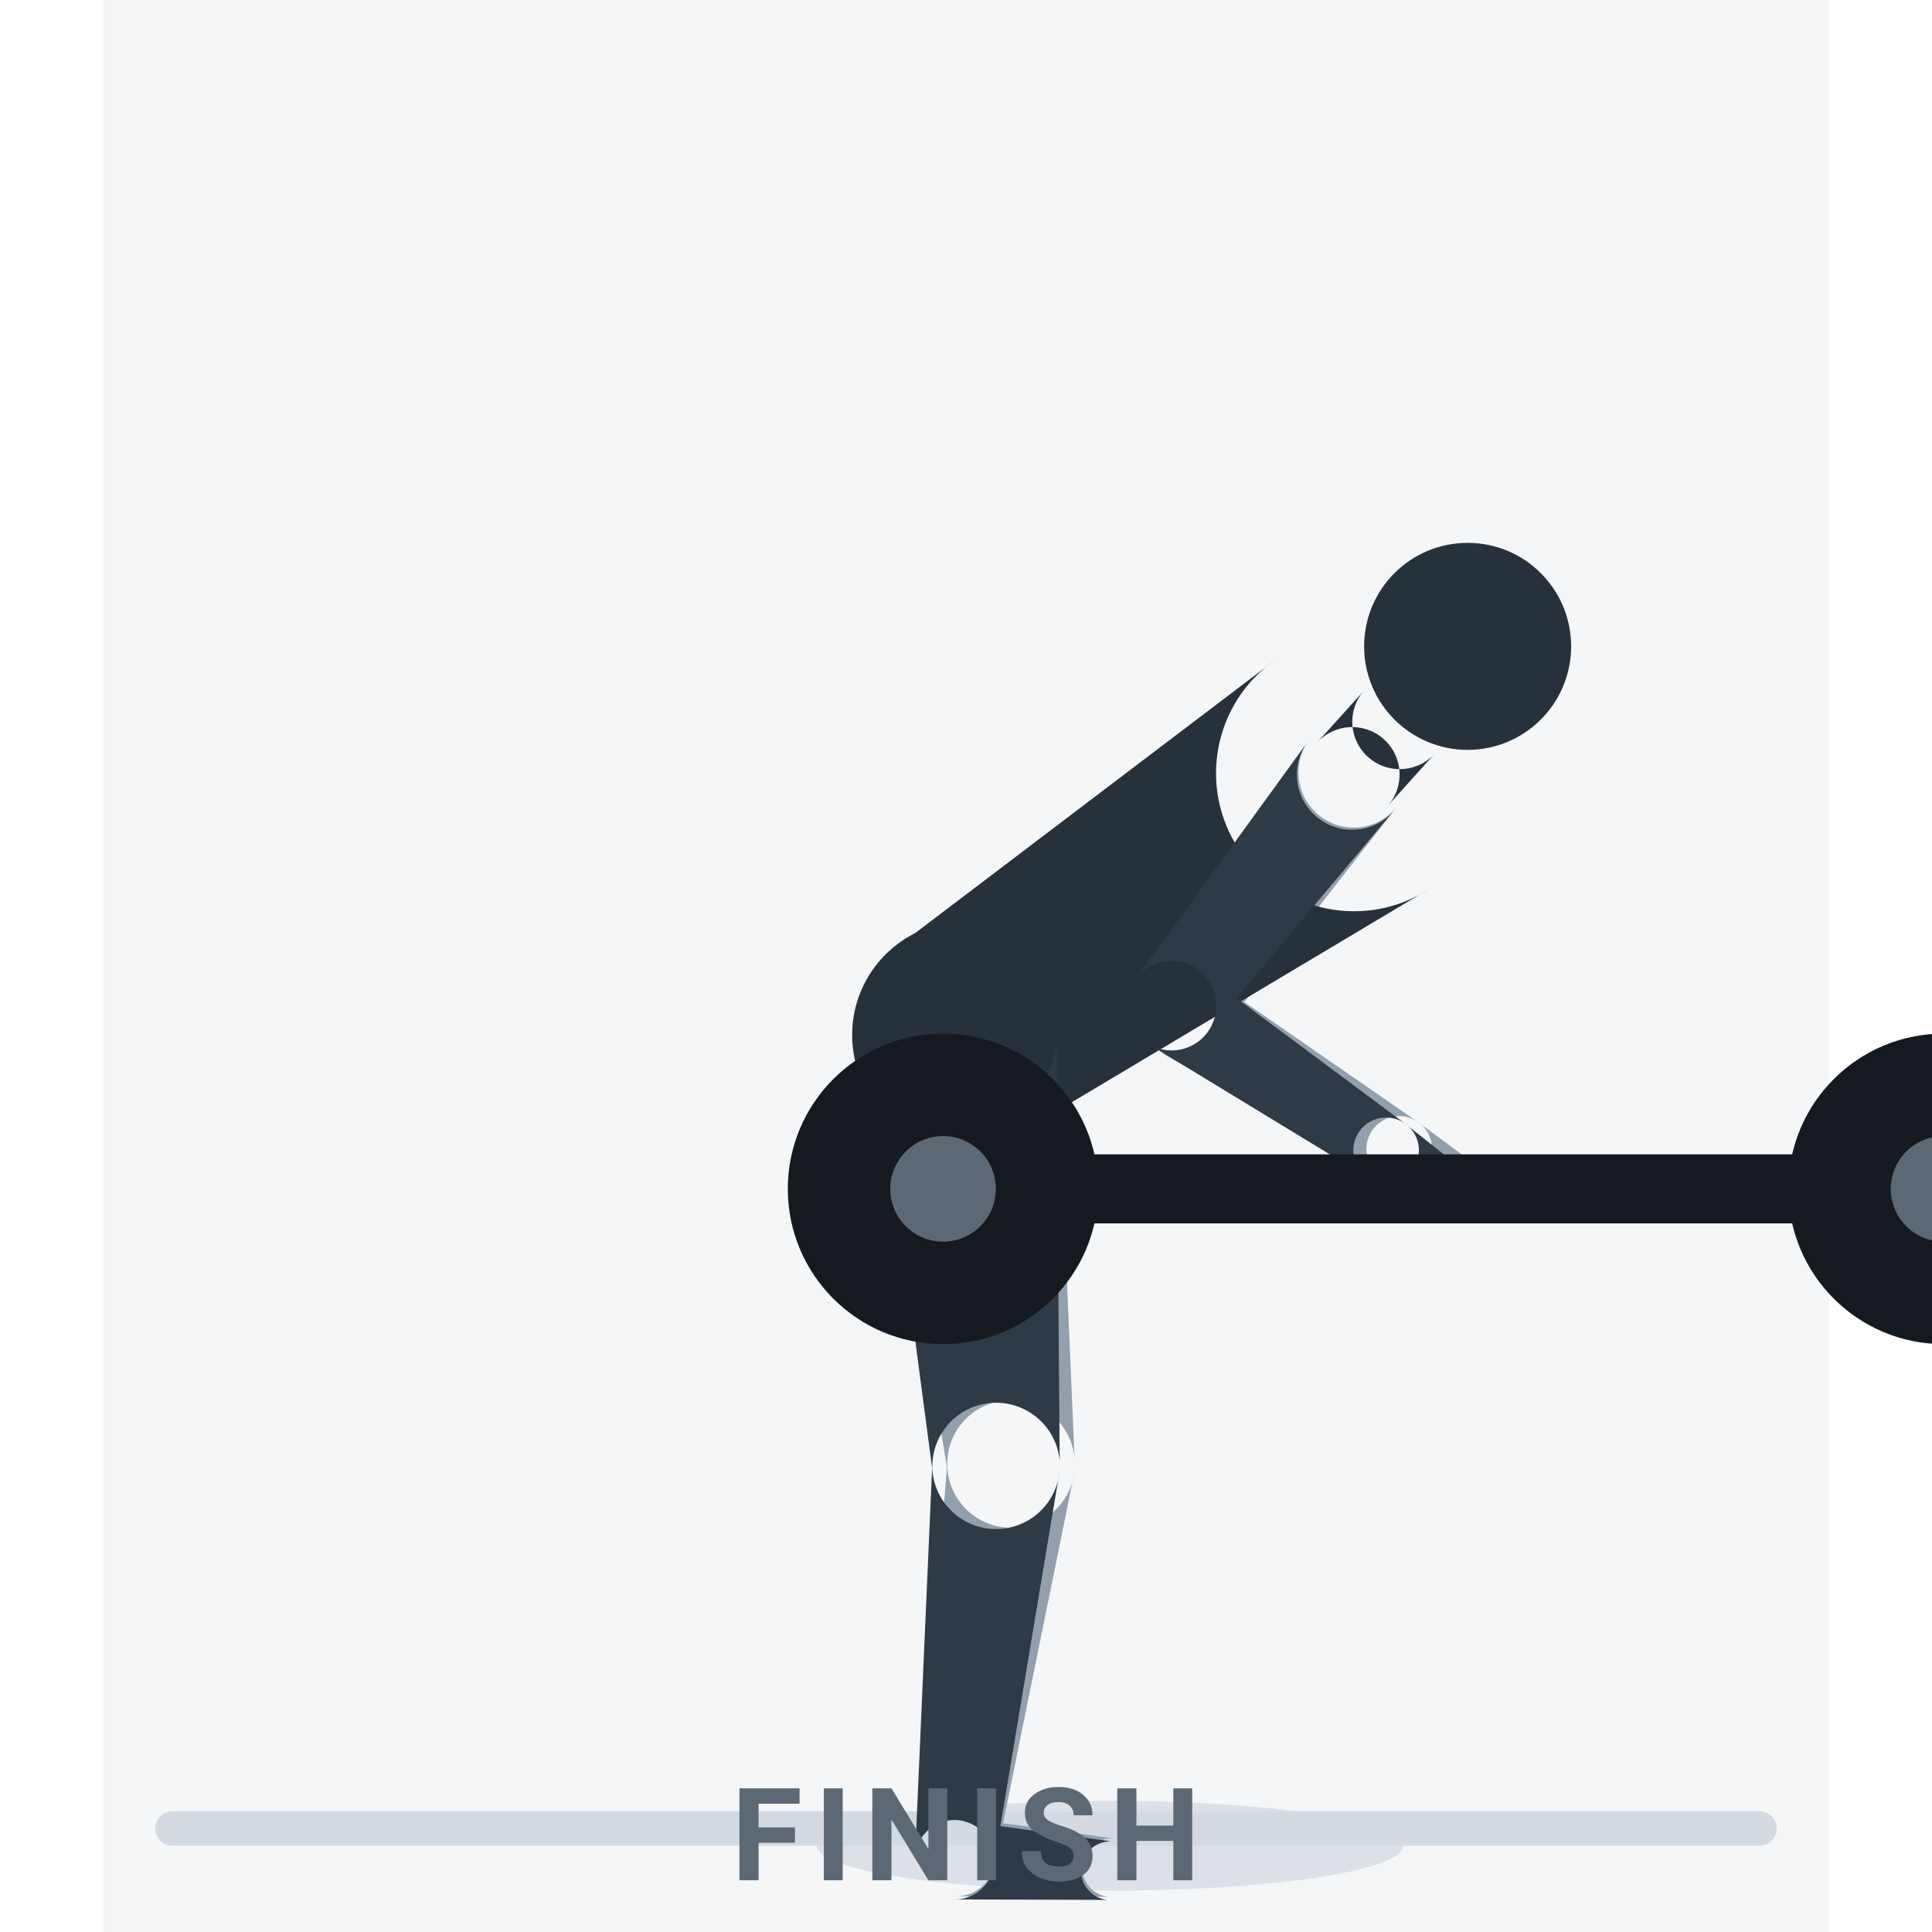
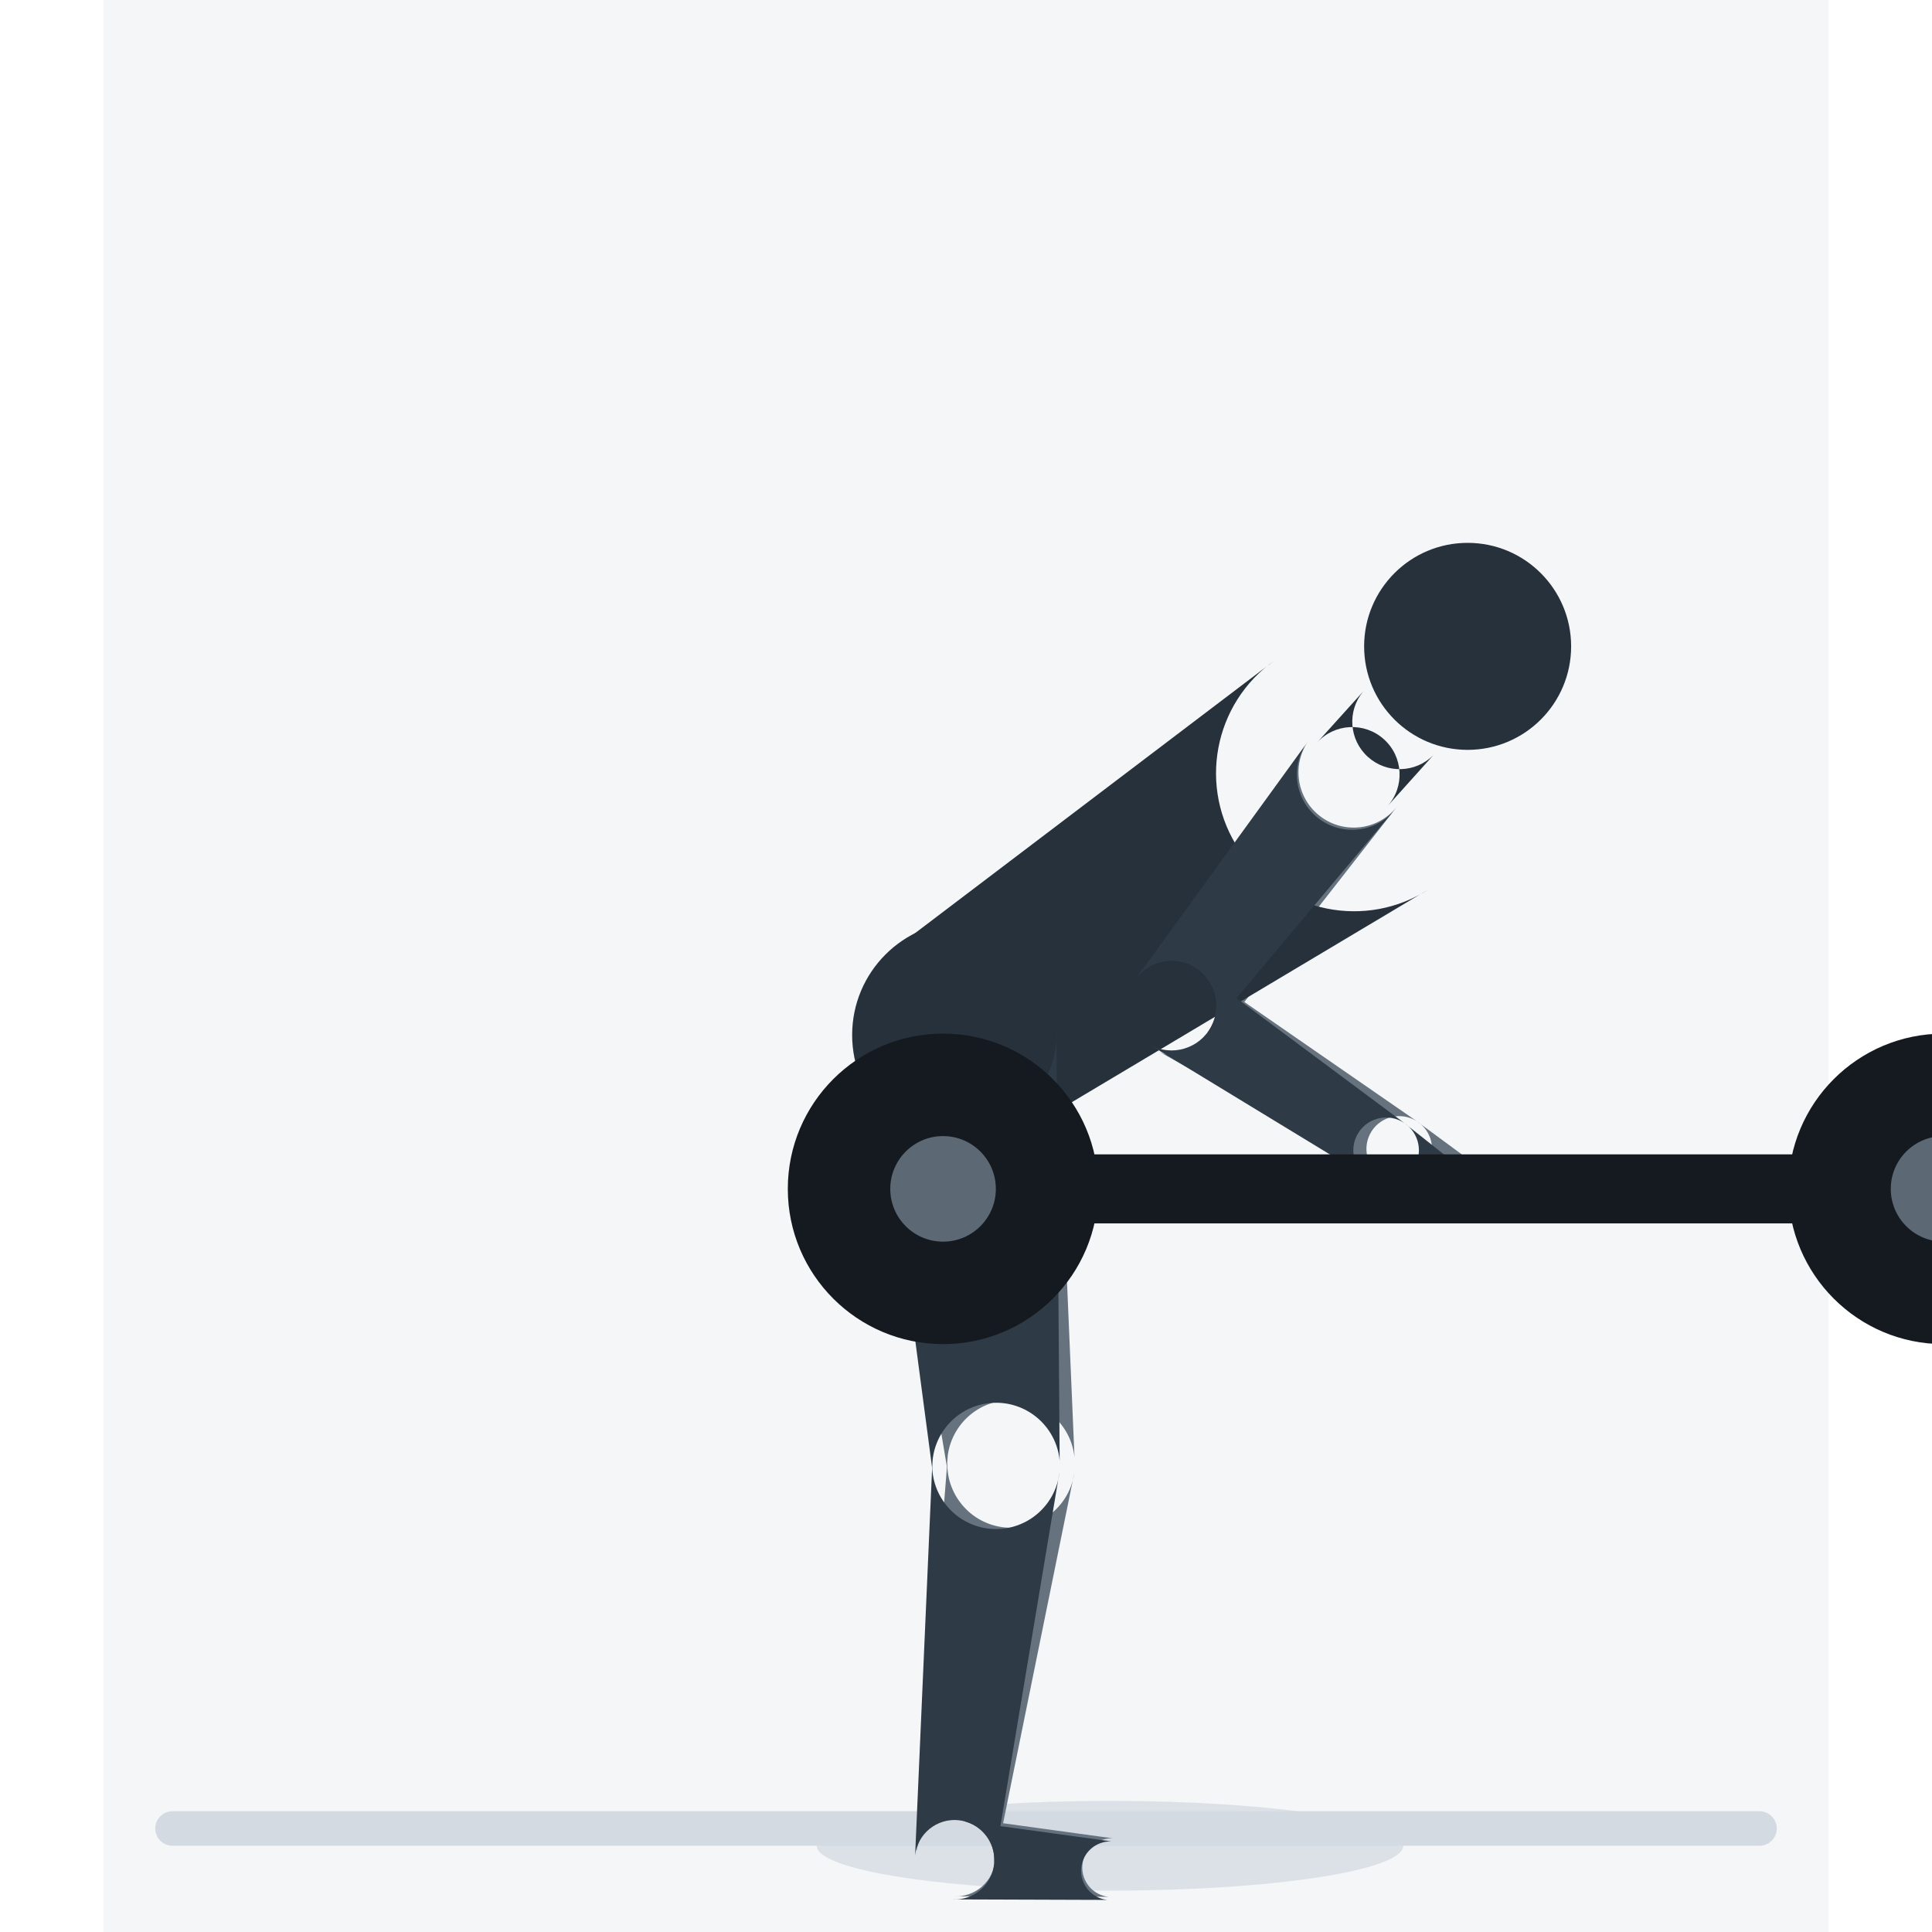
<svg xmlns="http://www.w3.org/2000/svg" viewBox="-50 -58 100 112" width="480" height="480" role="img" aria-label="Barbell Row — finish position">
  <rect x="-50" y="-58" width="100" height="112" fill="#F4F6F8" />
  <ellipse cx="8.35" cy="49" rx="17" ry="2.6" fill="#D3DAE1" opacity="0.75" />
  <line x1="-46" y1="48" x2="46" y2="48" stroke="#D3DAE1" stroke-width="2" stroke-linecap="round" />
  <g opacity="0.92">
-     <path d="M -5.22 2.55 L -1.07 27.25 A 3.7 3.7 0 0 1 6.29 26.48 L 5.22 1.45 A 5.25 5.25 0 0 1 -5.22 2.55 Z" fill="#8A99A8" />
-     <path d="M -1.05 26.35 L -2.87 49.32 A 2.3 2.3 0 0 1 1.69 49.96 L 6.28 27.38 A 3.7 3.7 0 0 1 -1.05 26.35 Z" fill="#8A99A8" />
-     <path d="M -0.75 51.93 L 8.27 51.96 A 1.7 1.7 0 0 1 8.51 48.57 L -0.43 47.34 A 2.3 2.3 0 0 1 -0.75 51.93 Z" fill="#8A99A8" />
-     <path d="M 19.8 -14.98 L 10.29 -0.87 A 2.6 2.6 0 0 1 14.5 2.18 L 24.97 -11.22 A 3.2 3.2 0 0 1 19.8 -14.98 Z" fill="#8A99A8" />
-     <path d="M 11.01 2.86 L 24.11 10.22 A 1.9 1.9 0 0 1 26.12 6.99 L 13.77 -1.55 A 2.6 2.6 0 0 1 11.01 2.86 Z" fill="#8A99A8" />
-     <path d="M 24.11 10.22 L 27.66 12.08 A 1.6 1.6 0 0 1 29.35 9.37 L 26.12 6.99 A 1.9 1.9 0 0 1 24.11 10.22 Z" fill="#8A99A8" />
+     <path d="M -5.22 2.55 L -1.07 27.25 A 3.7 3.7 0 0 1 6.29 26.48 L 5.22 1.45 A 5.25 5.25 0 0 1 -5.22 2.55 Z" fill="#5A6875" />
+     <path d="M -1.05 26.35 L -2.87 49.32 A 2.3 2.3 0 0 1 1.69 49.96 L 6.28 27.38 A 3.7 3.7 0 0 1 -1.05 26.35 Z" fill="#5A6875" />
+     <path d="M -0.75 51.93 L 8.27 51.96 A 1.7 1.7 0 0 1 8.51 48.57 L -0.43 47.34 A 2.3 2.3 0 0 1 -0.75 51.93 Z" fill="#5A6875" />
+     <path d="M 19.8 -14.98 L 10.29 -0.87 A 2.6 2.6 0 0 1 14.5 2.18 L 24.97 -11.22 A 3.2 3.2 0 0 1 19.8 -14.98 Z" fill="#5A6875" />
+     <path d="M 11.01 2.86 L 24.11 10.22 A 1.9 1.9 0 0 1 26.12 6.99 L 13.77 -1.55 A 2.6 2.6 0 0 1 11.01 2.86 Z" fill="#5A6875" />
+     <path d="M 24.11 10.22 L 27.66 12.08 A 1.6 1.6 0 0 1 29.35 9.37 L 26.12 6.99 A 1.9 1.9 0 0 1 24.11 10.22 Z" fill="#5A6875" />
  </g>
  <circle cx="0" cy="2" r="6.6" fill="#26313B" />
  <path d="M 3.63 7.39 L 26.86 -6.47 A 8 8 0 0 1 17.91 -19.73 L -3.63 -3.39 A 6.5 6.5 0 0 1 3.63 7.39 Z" fill="#26313B" />
  <path d="M 24.43 -11.26 L 27.1 -14.23 A 2.75 2.75 0 0 1 23.02 -17.91 L 20.34 -14.94 A 2.75 2.75 0 0 1 24.43 -11.26 Z" fill="#26313B" />
  <circle cx="29.08" cy="-20.53" r="6" fill="#26313B" />
  <path d="M -5.24 2.37 L -1.95 27.2 A 3.7 3.7 0 0 1 5.43 26.68 L 5.24 1.63 A 5.25 5.25 0 0 1 -5.24 2.37 Z" fill="#2E3A46" />
  <path d="M -1.94 26.55 L -2.95 49.57 A 2.3 2.3 0 0 1 1.63 50.05 L 5.42 27.33 A 3.7 3.7 0 0 1 -1.94 26.55 Z" fill="#2E3A46" />
  <path d="M -0.82 52.11 L 8.2 52.14 A 1.7 1.7 0 0 1 8.44 48.75 L -0.5 47.52 A 2.3 2.3 0 0 1 -0.82 52.11 Z" fill="#2E3A46" />
  <path d="M 19.86 -15.07 L 9.87 -1.3 A 2.6 2.6 0 0 1 13.97 1.9 L 24.91 -11.13 A 3.2 3.2 0 0 1 19.86 -15.07 Z" fill="#2E3A46" />
  <path d="M 10.46 2.45 L 23.29 10.26 A 1.9 1.9 0 0 1 25.42 7.11 L 13.37 -1.86 A 2.6 2.6 0 0 1 10.46 2.45 Z" fill="#2E3A46" />
  <path d="M 23.29 10.26 L 26.77 12.25 A 1.6 1.6 0 0 1 28.56 9.6 L 25.42 7.11 A 1.9 1.9 0 0 1 23.29 10.26 Z" fill="#2E3A46" />
  <g>
    <line x1="-1.33" y1="10.92" x2="56.67" y2="10.92" stroke="#141A20" stroke-width="4" stroke-linecap="round" />
    <g>
      <circle cx="-1.33" cy="10.92" r="9" fill="#141A20" />
      <circle cx="-1.33" cy="10.92" r="3.06" fill="#5C6874" />
    </g>
    <g>
      <circle cx="56.67" cy="10.92" r="9" fill="#141A20" />
      <circle cx="56.67" cy="10.92" r="3.06" fill="#5C6874" />
    </g>
  </g>
-   <text x="0" y="51" text-anchor="middle" font-family="ui-sans-serif,system-ui,-apple-system,Segoe UI,Roboto,sans-serif" font-size="7.5" font-weight="700" letter-spacing="0.7" fill="#5C6874">FINISH</text>
</svg>
